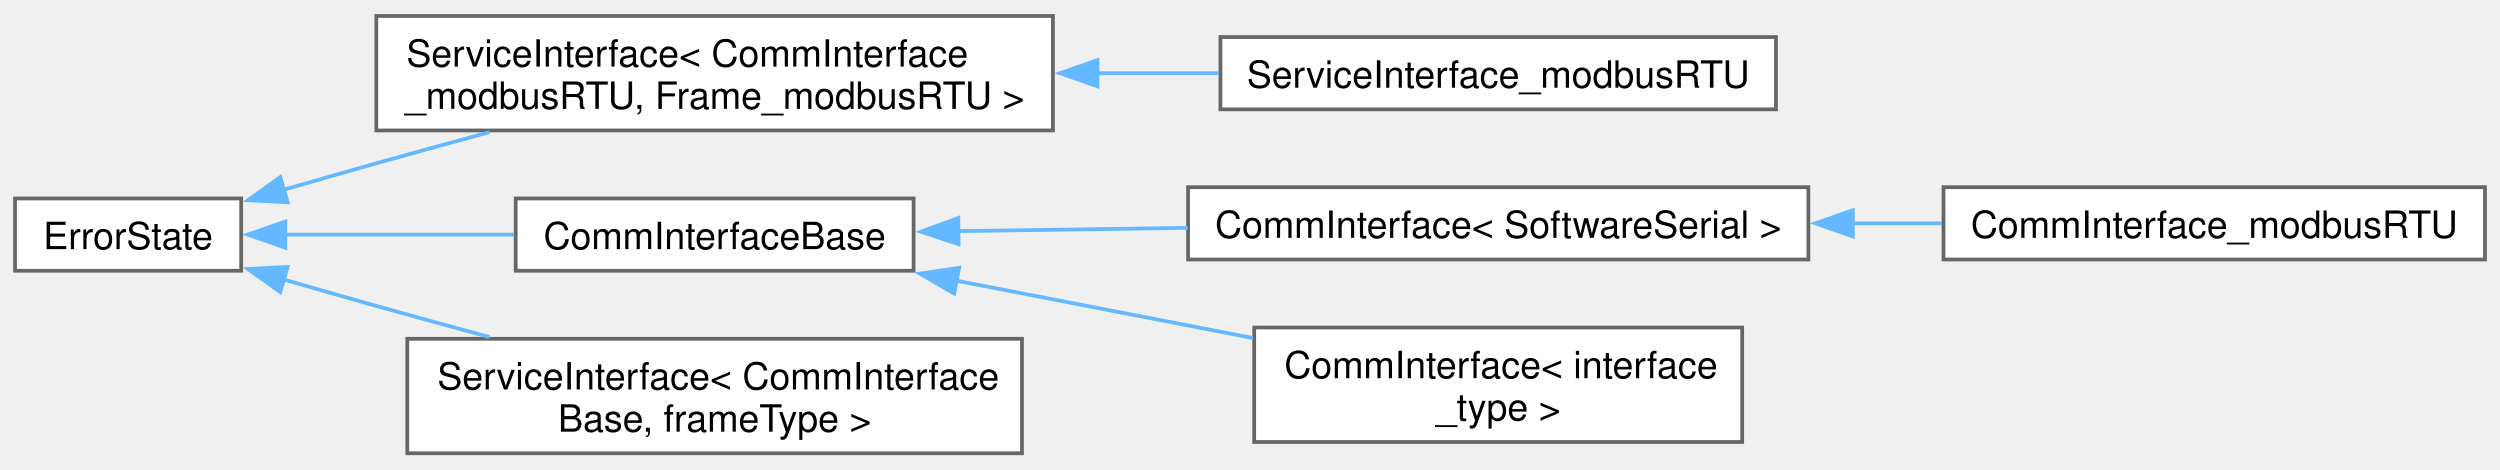
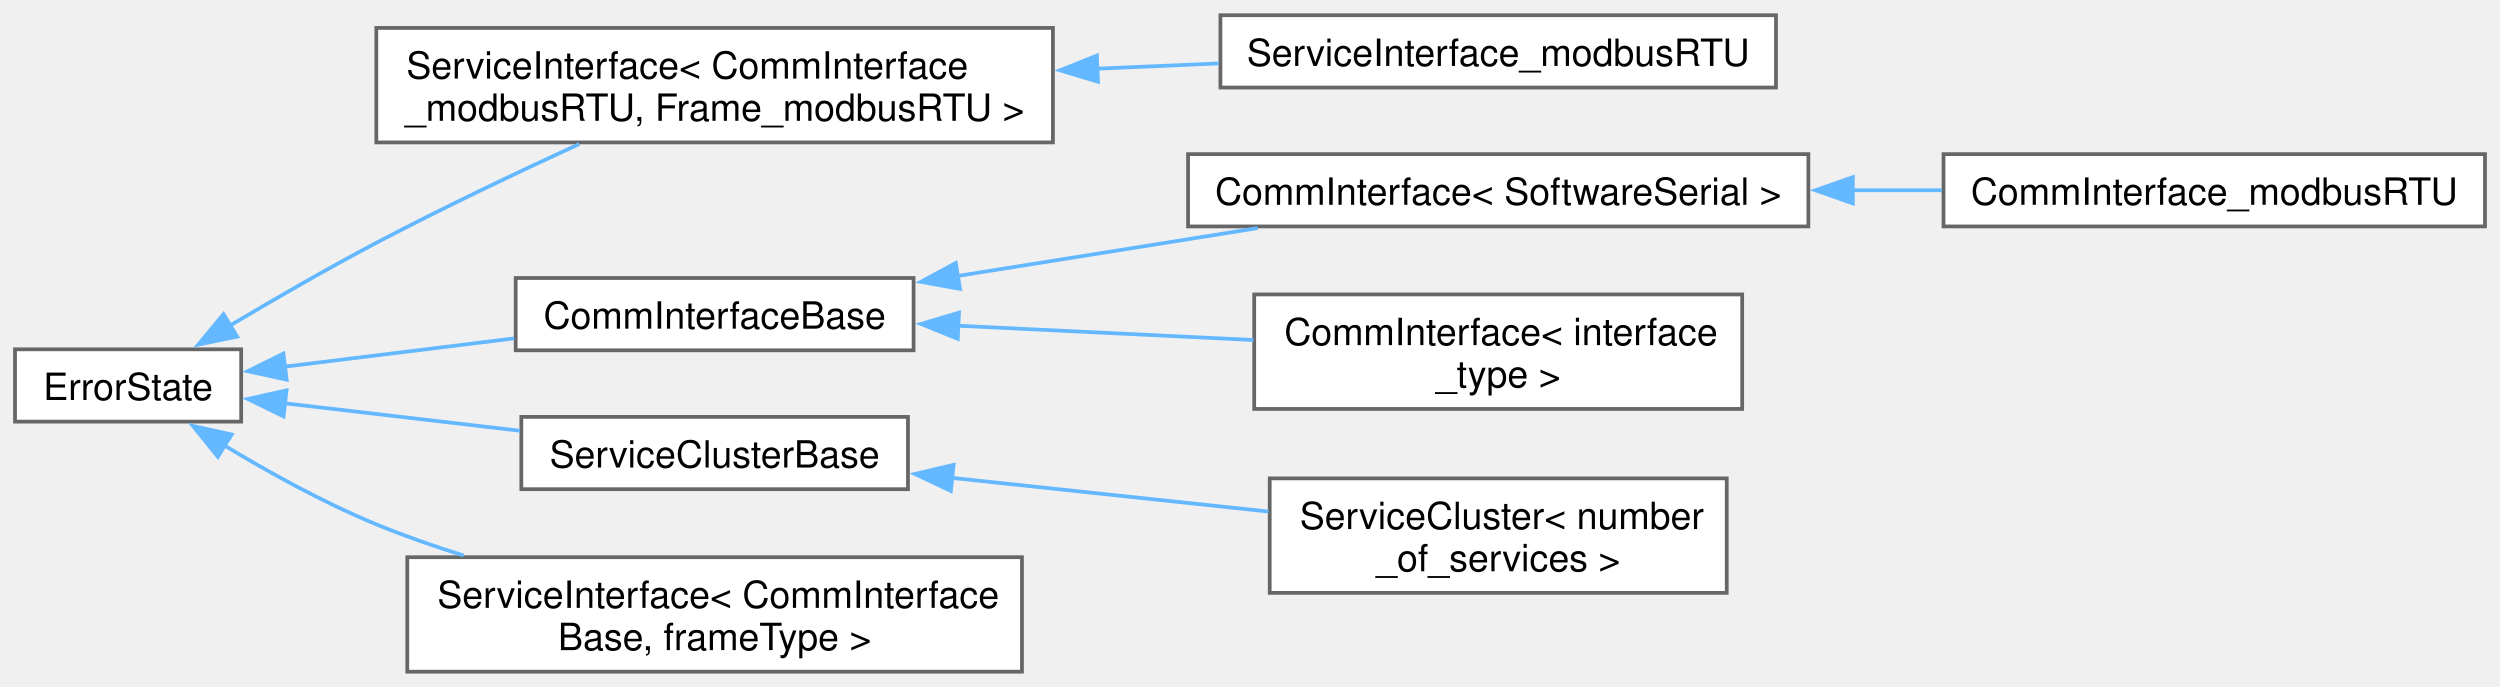
- <svg xmlns="http://www.w3.org/2000/svg" xmlns:xlink="http://www.w3.org/1999/xlink" width="666pt" height="125pt" viewBox="0.00 0.00 666.00 124.50">
-   <g id="graph0" class="graph" transform="scale(1 1) rotate(0) translate(4 120.5)">
+ <svg xmlns="http://www.w3.org/2000/svg" xmlns:xlink="http://www.w3.org/1999/xlink" width="666pt" height="183pt" viewBox="0.00 0.00 666.00 182.88">
+   <g id="graph0" class="graph" transform="scale(1 1) rotate(0) translate(4 178.88)">
    <g id="Node000000" class="node">
      <g id="a_Node000000">
        <a xlink:href="class_error_state.html" target="_top" xlink:title="A class to manage and track error states using error codes.">
-           <polygon fill="white" stroke="#666666" points="60.25,-67.88 0,-67.88 0,-48.62 60.25,-48.62 60.25,-67.88" />
-           <text text-anchor="middle" x="30.12" y="-54.38" font-family="Helvetica,sans-Serif" font-size="10.00">ErrorState</text>
+           <polygon fill="white" stroke="#666666" points="60.25,-85.88 0,-85.88 0,-66.62 60.25,-66.62 60.25,-85.88" />
+           <text text-anchor="middle" x="30.12" y="-72.38" font-family="Helvetica,sans-Serif" font-size="10.00">ErrorState</text>
        </a>
      </g>
    </g>
    <g id="Node000001" class="node">
      <g id="a_Node000001">
        <a xlink:href="class_service_interface.html" target="_top" xlink:title=" ">
-           <polygon fill="white" stroke="#666666" points="276.5,-116.5 96.25,-116.5 96.25,-86 276.5,-86 276.5,-116.5" />
-           <text text-anchor="start" x="104.25" y="-103" font-family="Helvetica,sans-Serif" font-size="10.00">ServiceInterface&lt; CommInterface</text>
-           <text text-anchor="middle" x="186.38" y="-91.75" font-family="Helvetica,sans-Serif" font-size="10.00">_modbusRTU, Frame_modbusRTU &gt;</text>
+           <polygon fill="white" stroke="#666666" points="276.5,-171.5 96.25,-171.5 96.25,-141 276.5,-141 276.5,-171.5" />
+           <text text-anchor="start" x="104.25" y="-158" font-family="Helvetica,sans-Serif" font-size="10.00">ServiceInterface&lt; CommInterface</text>
+           <text text-anchor="middle" x="186.38" y="-146.75" font-family="Helvetica,sans-Serif" font-size="10.00">_modbusRTU, Frame_modbusRTU &gt;</text>
        </a>
      </g>
    </g>
    <g id="edge5_Node000000_Node000001" class="edge">
      <g id="a_edge5_Node000000_Node000001">
        <a xlink:title=" ">
-           <path fill="none" stroke="#63b8ff" d="M71.45,-70.16C79.65,-72.54 88.22,-75 96.25,-77.25 105.97,-79.98 116.3,-82.81 126.36,-85.54" />
-           <polygon fill="#63b8ff" stroke="#63b8ff" points="72.62,-66.85 62.04,-67.41 70.66,-73.57 72.62,-66.85" />
+           <path fill="none" stroke="#63b8ff" d="M57.16,-92.14C68.96,-99.16 83.17,-107.37 96.25,-114.25 113.81,-123.49 133.76,-132.98 150.32,-140.59" />
+           <polygon fill="#63b8ff" stroke="#63b8ff" points="59.17,-89.27 48.79,-87.12 55.56,-95.27 59.17,-89.27" />
        </a>
      </g>
    </g>
    <g id="Node000003" class="node">
      <g id="a_Node000003">
        <a xlink:href="class_comm_interface_base.html" target="_top" xlink:title="Communcation-Interface-Base-Class of the CommInterface template specifies a standardized interface to...">
-           <polygon fill="white" stroke="#666666" points="239.38,-67.88 133.38,-67.88 133.38,-48.62 239.38,-48.62 239.38,-67.88" />
-           <text text-anchor="middle" x="186.38" y="-54.38" font-family="Helvetica,sans-Serif" font-size="10.00">CommInterfaceBase</text>
+           <polygon fill="white" stroke="#666666" points="239.38,-104.88 133.38,-104.88 133.38,-85.62 239.38,-85.62 239.38,-104.88" />
+           <text text-anchor="middle" x="186.38" y="-91.38" font-family="Helvetica,sans-Serif" font-size="10.00">CommInterfaceBase</text>
        </a>
      </g>
    </g>
    <g id="edge7_Node000000_Node000003" class="edge">
      <g id="a_edge7_Node000000_Node000003">
        <a xlink:title=" ">
-           <path fill="none" stroke="#63b8ff" d="M71.91,-58.25C90.63,-58.25 113.05,-58.25 133,-58.25" />
-           <polygon fill="#63b8ff" stroke="#63b8ff" points="72.01,-54.75 62.01,-58.25 72.01,-61.75 72.01,-54.75" />
+           <path fill="none" stroke="#63b8ff" d="M71.91,-81.27C90.63,-83.58 113.05,-86.34 133,-88.8" />
+           <polygon fill="#63b8ff" stroke="#63b8ff" points="72.36,-77.8 62,-80.05 71.5,-84.75 72.36,-77.8" />
        </a>
      </g>
    </g>
    <g id="Node000007" class="node">
      <g id="a_Node000007">
+         <a xlink:href="class_service_cluster_base.html" target="_top" xlink:title="ServiceCluster-base-class to add class-functions to vtable.">
+           <polygon fill="white" stroke="#666666" points="237.88,-67.88 134.88,-67.88 134.88,-48.62 237.88,-48.62 237.88,-67.88" />
+           <text text-anchor="middle" x="186.38" y="-54.38" font-family="Helvetica,sans-Serif" font-size="10.00">ServiceClusterBase</text>
+         </a>
+       </g>
+     </g>
+     <g id="edge11_Node000000_Node000007" class="edge">
+       <g id="a_edge11_Node000000_Node000007">
+         <a xlink:title=" ">
+           <path fill="none" stroke="#63b8ff" d="M71.9,-71.49C91.1,-69.25 114.21,-66.55 134.55,-64.18" />
+           <polygon fill="#63b8ff" stroke="#63b8ff" points="71.53,-68.01 62,-72.65 72.34,-74.96 71.53,-68.01" />
+         </a>
+       </g>
+     </g>
+     <g id="Node000009" class="node">
+       <g id="a_Node000009">
        <a xlink:href="class_service_interface.html" target="_top" xlink:title="Template for generic Service-Interface Defines the handling of incoming frames from CommInterface to ...">
          <polygon fill="white" stroke="#666666" points="268.25,-30.5 104.5,-30.5 104.5,0 268.25,0 268.25,-30.5" />
          <text text-anchor="start" x="112.5" y="-17" font-family="Helvetica,sans-Serif" font-size="10.00">ServiceInterface&lt; CommInterface</text>
          <text text-anchor="middle" x="186.38" y="-5.75" font-family="Helvetica,sans-Serif" font-size="10.00">Base, frameType &gt;</text>
        </a>
      </g>
    </g>
-     <g id="edge11_Node000000_Node000007" class="edge">
-       <g id="a_edge11_Node000000_Node000007">
+     <g id="edge13_Node000000_Node000009" class="edge">
+       <g id="a_edge13_Node000000_Node000009">
        <a xlink:title=" ">
-           <path fill="none" stroke="#63b8ff" d="M71.45,-46.34C79.65,-43.96 88.22,-41.5 96.25,-39.25 105.97,-36.52 116.3,-33.69 126.36,-30.96" />
-           <polygon fill="#63b8ff" stroke="#63b8ff" points="70.66,-42.93 62.04,-49.09 72.62,-49.65 70.66,-42.93" />
+           <path fill="none" stroke="#63b8ff" d="M55.73,-60.3C67.61,-53.12 82.3,-44.98 96.25,-39.25 103.66,-36.2 111.58,-33.43 119.52,-30.95" />
+           <polygon fill="#63b8ff" stroke="#63b8ff" points="54.03,-57.24 47.38,-65.49 57.72,-63.18 54.03,-57.24" />
        </a>
      </g>
    </g>
    <g id="Node000002" class="node">
      <g id="a_Node000002">
        <a xlink:href="class_service_interface__modbus_r_t_u.html" target="_top" xlink:title="Service-Interface-class for Modbus-RTU: Impart incoming frames from the CommInterface to the designat...">
-           <polygon fill="white" stroke="#666666" points="469.12,-110.88 321.12,-110.88 321.12,-91.62 469.12,-91.62 469.12,-110.88" />
-           <text text-anchor="middle" x="395.12" y="-97.38" font-family="Helvetica,sans-Serif" font-size="10.00">ServiceInterface_modbusRTU</text>
+           <polygon fill="white" stroke="#666666" points="469.12,-174.88 321.12,-174.88 321.12,-155.62 469.12,-155.62 469.12,-174.88" />
+           <text text-anchor="middle" x="395.12" y="-161.38" font-family="Helvetica,sans-Serif" font-size="10.00">ServiceInterface_modbusRTU</text>
        </a>
      </g>
    </g>
    <g id="edge6_Node000001_Node000002" class="edge">
      <g id="a_edge6_Node000001_Node000002">
        <a xlink:title=" ">
-           <path fill="none" stroke="#63b8ff" d="M288.22,-101.25C299.16,-101.25 310.14,-101.25 320.66,-101.25" />
-           <polygon fill="#63b8ff" stroke="#63b8ff" points="288.37,-97.75 278.37,-101.25 288.37,-104.75 288.37,-97.75" />
+           <path fill="none" stroke="#63b8ff" d="M288.22,-160.64C299.16,-161.12 310.14,-161.59 320.66,-162.05" />
+           <polygon fill="#63b8ff" stroke="#63b8ff" points="288.51,-157.15 278.37,-160.21 288.21,-164.14 288.51,-157.15" />
        </a>
      </g>
    </g>
    <g id="Node000004" class="node">
      <g id="a_Node000004">
        <a xlink:href="class_comm_interface.html" target="_top" xlink:title=" ">
-           <polygon fill="white" stroke="#666666" points="477.75,-70.88 312.5,-70.88 312.5,-51.62 477.75,-51.62 477.75,-70.88" />
-           <text text-anchor="middle" x="395.12" y="-57.38" font-family="Helvetica,sans-Serif" font-size="10.00">CommInterface&lt; SoftwareSerial &gt;</text>
+           <polygon fill="white" stroke="#666666" points="477.75,-137.88 312.5,-137.88 312.5,-118.62 477.75,-118.62 477.75,-137.88" />
+           <text text-anchor="middle" x="395.12" y="-124.38" font-family="Helvetica,sans-Serif" font-size="10.00">CommInterface&lt; SoftwareSerial &gt;</text>
        </a>
      </g>
    </g>
    <g id="edge8_Node000003_Node000004" class="edge">
      <g id="a_edge8_Node000003_Node000004">
        <a xlink:title=" ">
-           <path fill="none" stroke="#63b8ff" d="M251.23,-59.18C270.55,-59.46 292.05,-59.77 312.38,-60.06" />
-           <polygon fill="#63b8ff" stroke="#63b8ff" points="251.38,-55.68 241.33,-59.03 251.28,-62.68 251.38,-55.68" />
+           <path fill="none" stroke="#63b8ff" d="M250.85,-105.38C276.32,-109.45 305.62,-114.12 331.05,-118.18" />
+           <polygon fill="#63b8ff" stroke="#63b8ff" points="251.74,-101.98 241.31,-103.86 250.63,-108.89 251.74,-101.98" />
        </a>
      </g>
    </g>
    <g id="Node000006" class="node">
      <g id="a_Node000006">
        <a xlink:href="class_comm_interface.html" target="_top" xlink:title="Template for generic communication-interface specifies a standardized interface to use for integratin...">
-           <polygon fill="white" stroke="#666666" points="460.12,-33.5 330.12,-33.5 330.12,-3 460.12,-3 460.12,-33.5" />
-           <text text-anchor="start" x="338.12" y="-20" font-family="Helvetica,sans-Serif" font-size="10.00">CommInterface&lt; interface</text>
-           <text text-anchor="middle" x="395.12" y="-8.75" font-family="Helvetica,sans-Serif" font-size="10.00">_type &gt;</text>
+           <polygon fill="white" stroke="#666666" points="460.12,-100.5 330.12,-100.5 330.12,-70 460.12,-70 460.12,-100.5" />
+           <text text-anchor="start" x="338.12" y="-87" font-family="Helvetica,sans-Serif" font-size="10.00">CommInterface&lt; interface</text>
+           <text text-anchor="middle" x="395.12" y="-75.75" font-family="Helvetica,sans-Serif" font-size="10.00">_type &gt;</text>
        </a>
      </g>
    </g>
    <g id="edge10_Node000003_Node000006" class="edge">
      <g id="a_edge10_Node000003_Node000006">
        <a xlink:title=" ">
-           <path fill="none" stroke="#63b8ff" d="M250.77,-45.98C275.84,-41.14 304.61,-35.57 329.76,-30.7" />
-           <polygon fill="#63b8ff" stroke="#63b8ff" points="250.19,-42.53 241.03,-47.87 251.52,-49.41 250.19,-42.53" />
+           <path fill="none" stroke="#63b8ff" d="M251.04,-92.17C276.09,-90.96 304.81,-89.57 329.92,-88.36" />
+           <polygon fill="#63b8ff" stroke="#63b8ff" points="251.15,-88.66 241.33,-92.64 251.48,-95.65 251.15,-88.66" />
        </a>
      </g>
    </g>
    <g id="Node000005" class="node">
      <g id="a_Node000005">
        <a xlink:href="class_comm_interface__modbus_r_t_u.html" target="_top" xlink:title="The Modbus-RTU CommInterface-class specifies a communication interface with SoftwareSerial as interfa...">
-           <polygon fill="white" stroke="#666666" points="658,-70.88 513.75,-70.88 513.75,-51.62 658,-51.62 658,-70.88" />
-           <text text-anchor="middle" x="585.88" y="-57.38" font-family="Helvetica,sans-Serif" font-size="10.00">CommInterface_modbusRTU</text>
+           <polygon fill="white" stroke="#666666" points="658,-137.88 513.75,-137.88 513.75,-118.62 658,-118.62 658,-137.88" />
+           <text text-anchor="middle" x="585.88" y="-124.38" font-family="Helvetica,sans-Serif" font-size="10.00">CommInterface_modbusRTU</text>
        </a>
      </g>
    </g>
    <g id="edge9_Node000004_Node000005" class="edge">
      <g id="a_edge9_Node000004_Node000005">
        <a xlink:title=" ">
-           <path fill="none" stroke="#63b8ff" d="M489.43,-61.25C497.47,-61.25 505.52,-61.25 513.35,-61.25" />
-           <polygon fill="#63b8ff" stroke="#63b8ff" points="489.6,-57.75 479.6,-61.25 489.6,-64.75 489.6,-57.75" />
+           <path fill="none" stroke="#63b8ff" d="M489.43,-128.25C497.47,-128.25 505.52,-128.25 513.35,-128.25" />
+           <polygon fill="#63b8ff" stroke="#63b8ff" points="489.6,-124.75 479.6,-128.25 489.6,-131.75 489.6,-124.75" />
+         </a>
+       </g>
+     </g>
+     <g id="Node000008" class="node">
+       <g id="a_Node000008">
+         <a xlink:href="class_service_cluster.html" target="_top" xlink:title="The ServiceCluster provides functions to manage multiple services. The ServiceCluster is added to the...">
+           <polygon fill="white" stroke="#666666" points="456,-51.5 334.25,-51.5 334.25,-21 456,-21 456,-51.5" />
+           <text text-anchor="start" x="342.25" y="-38" font-family="Helvetica,sans-Serif" font-size="10.00">ServiceCluster&lt; number</text>
+           <text text-anchor="middle" x="395.12" y="-26.75" font-family="Helvetica,sans-Serif" font-size="10.00">_of_services &gt;</text>
+         </a>
+       </g>
+     </g>
+     <g id="edge12_Node000007_Node000008" class="edge">
+       <g id="a_edge12_Node000007_Node000008">
+         <a xlink:title=" ">
+           <path fill="none" stroke="#63b8ff" d="M249.39,-51.65C276.16,-48.8 307.36,-45.48 333.92,-42.66" />
+           <polygon fill="#63b8ff" stroke="#63b8ff" points="249.3,-48.14 239.72,-52.68 250.04,-55.1 249.3,-48.14" />
        </a>
      </g>
    </g>
  </g>
</svg>
